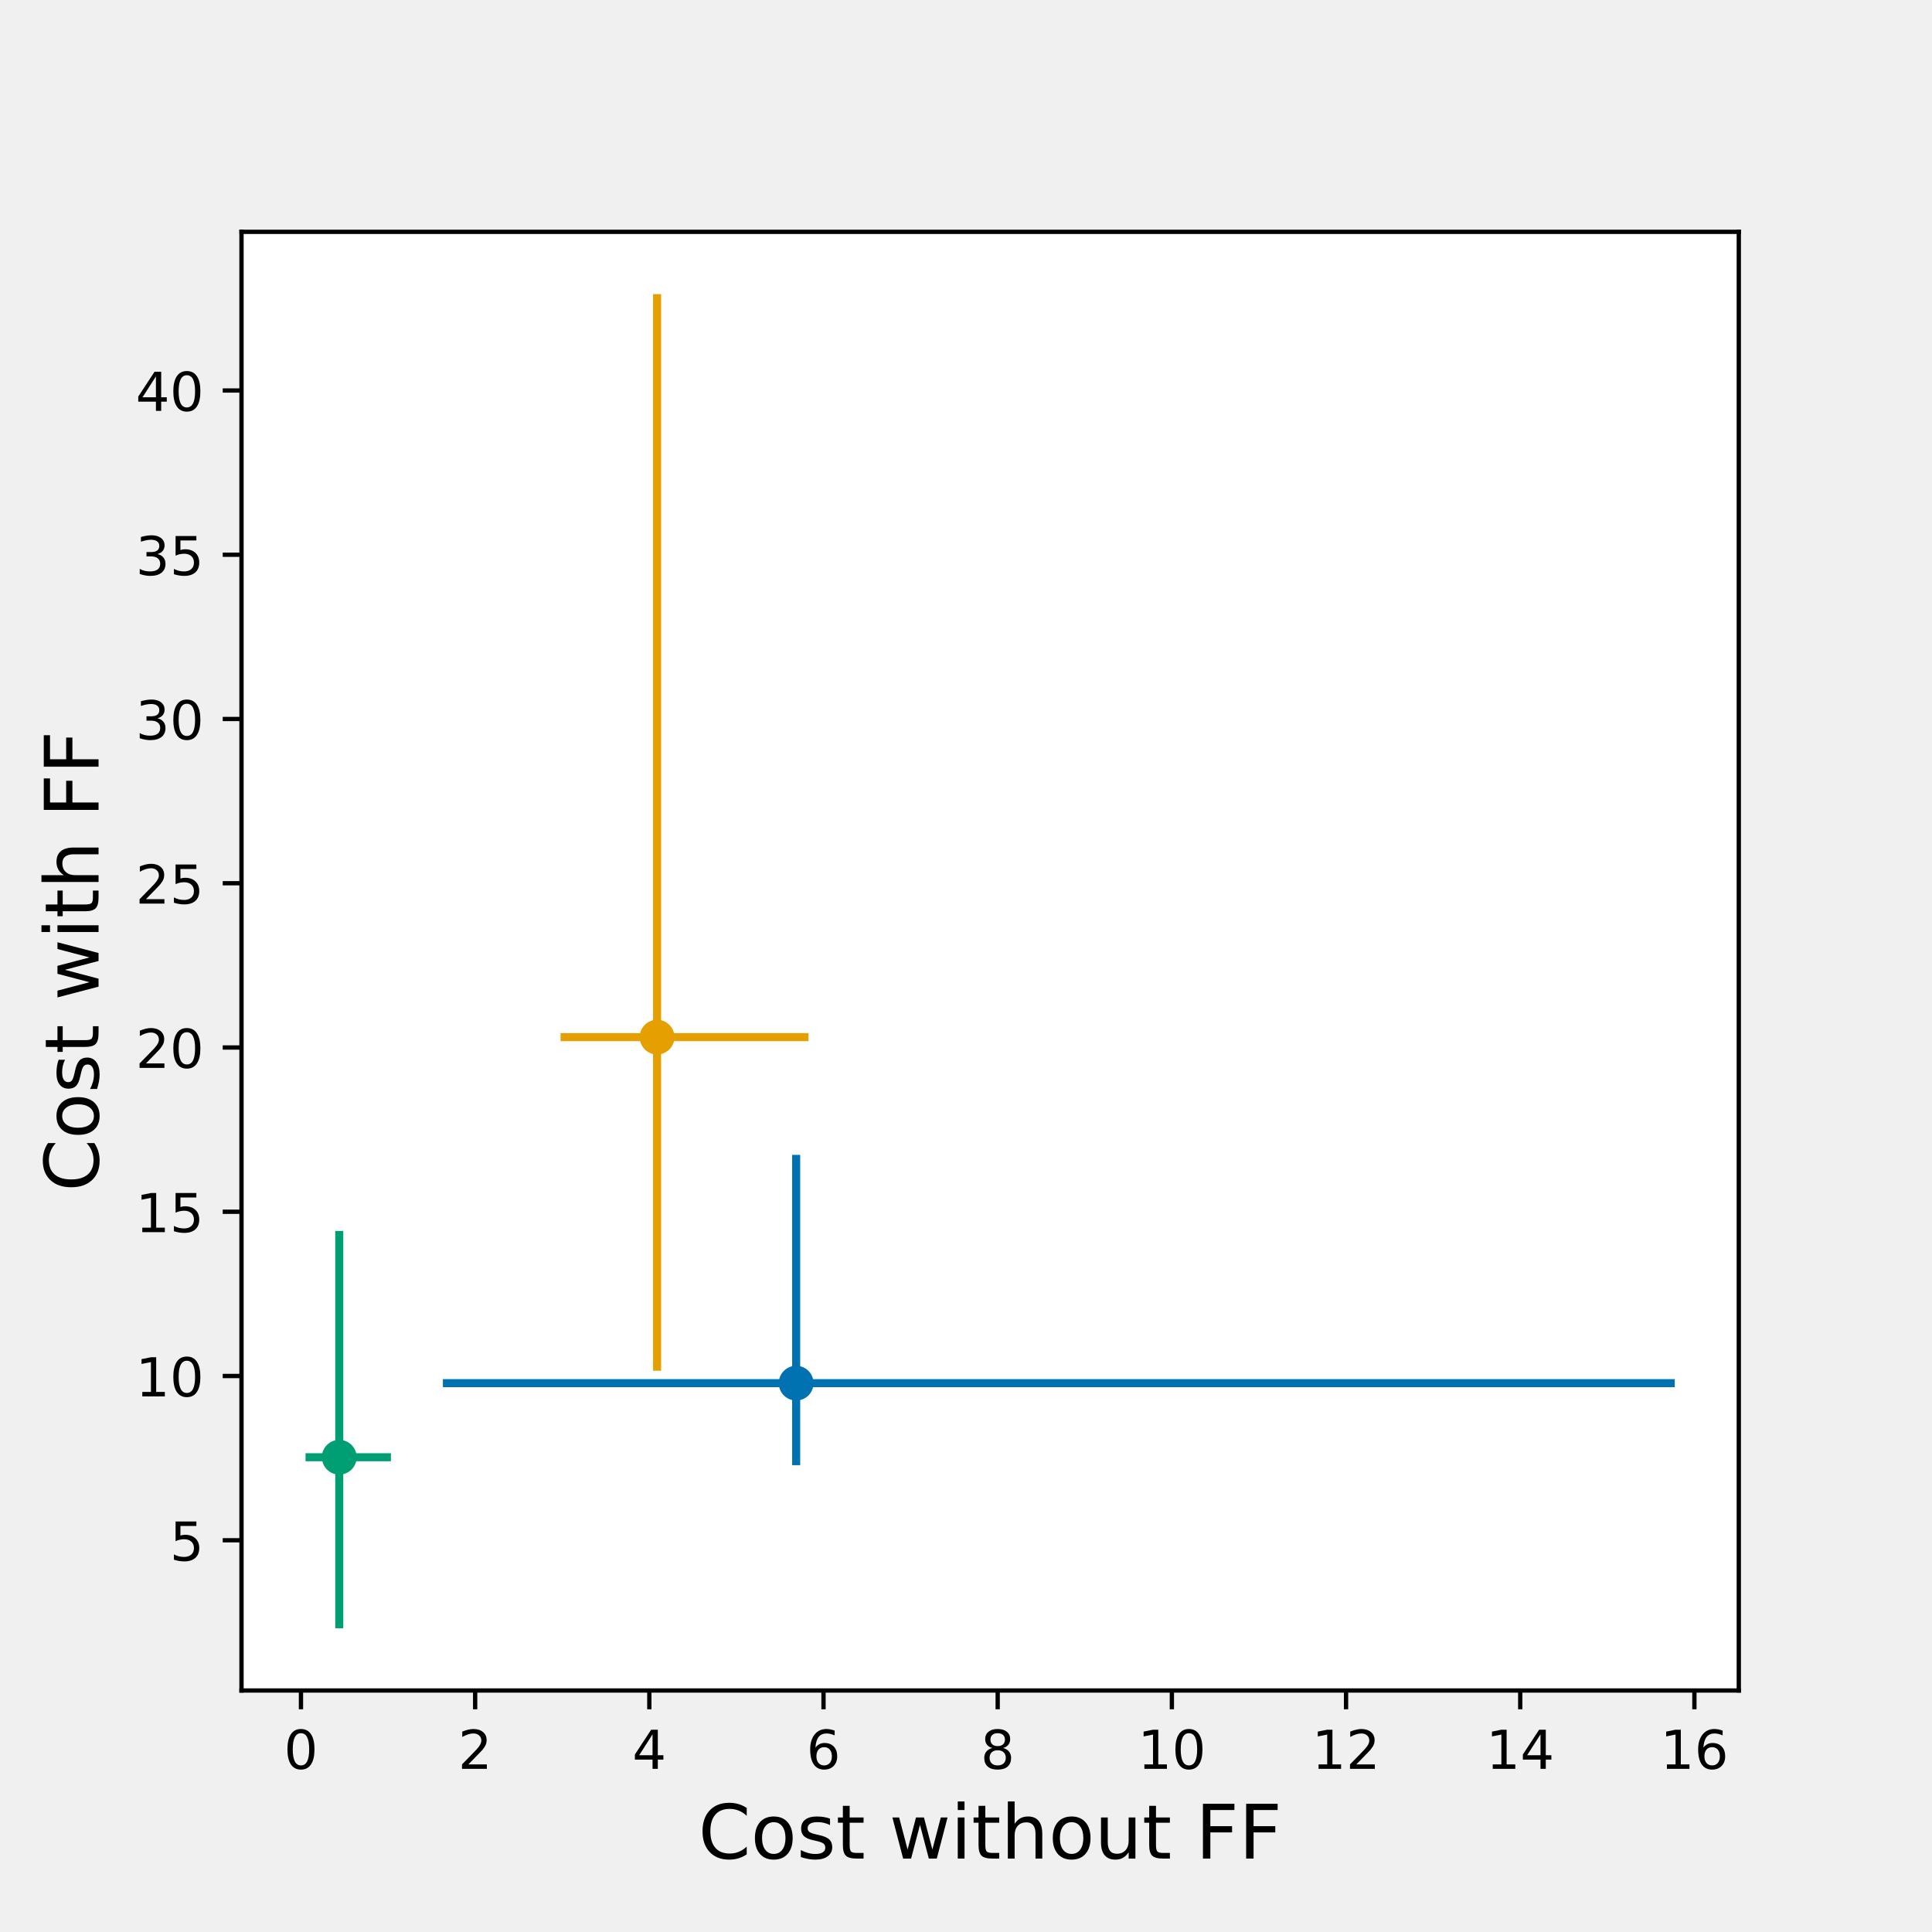
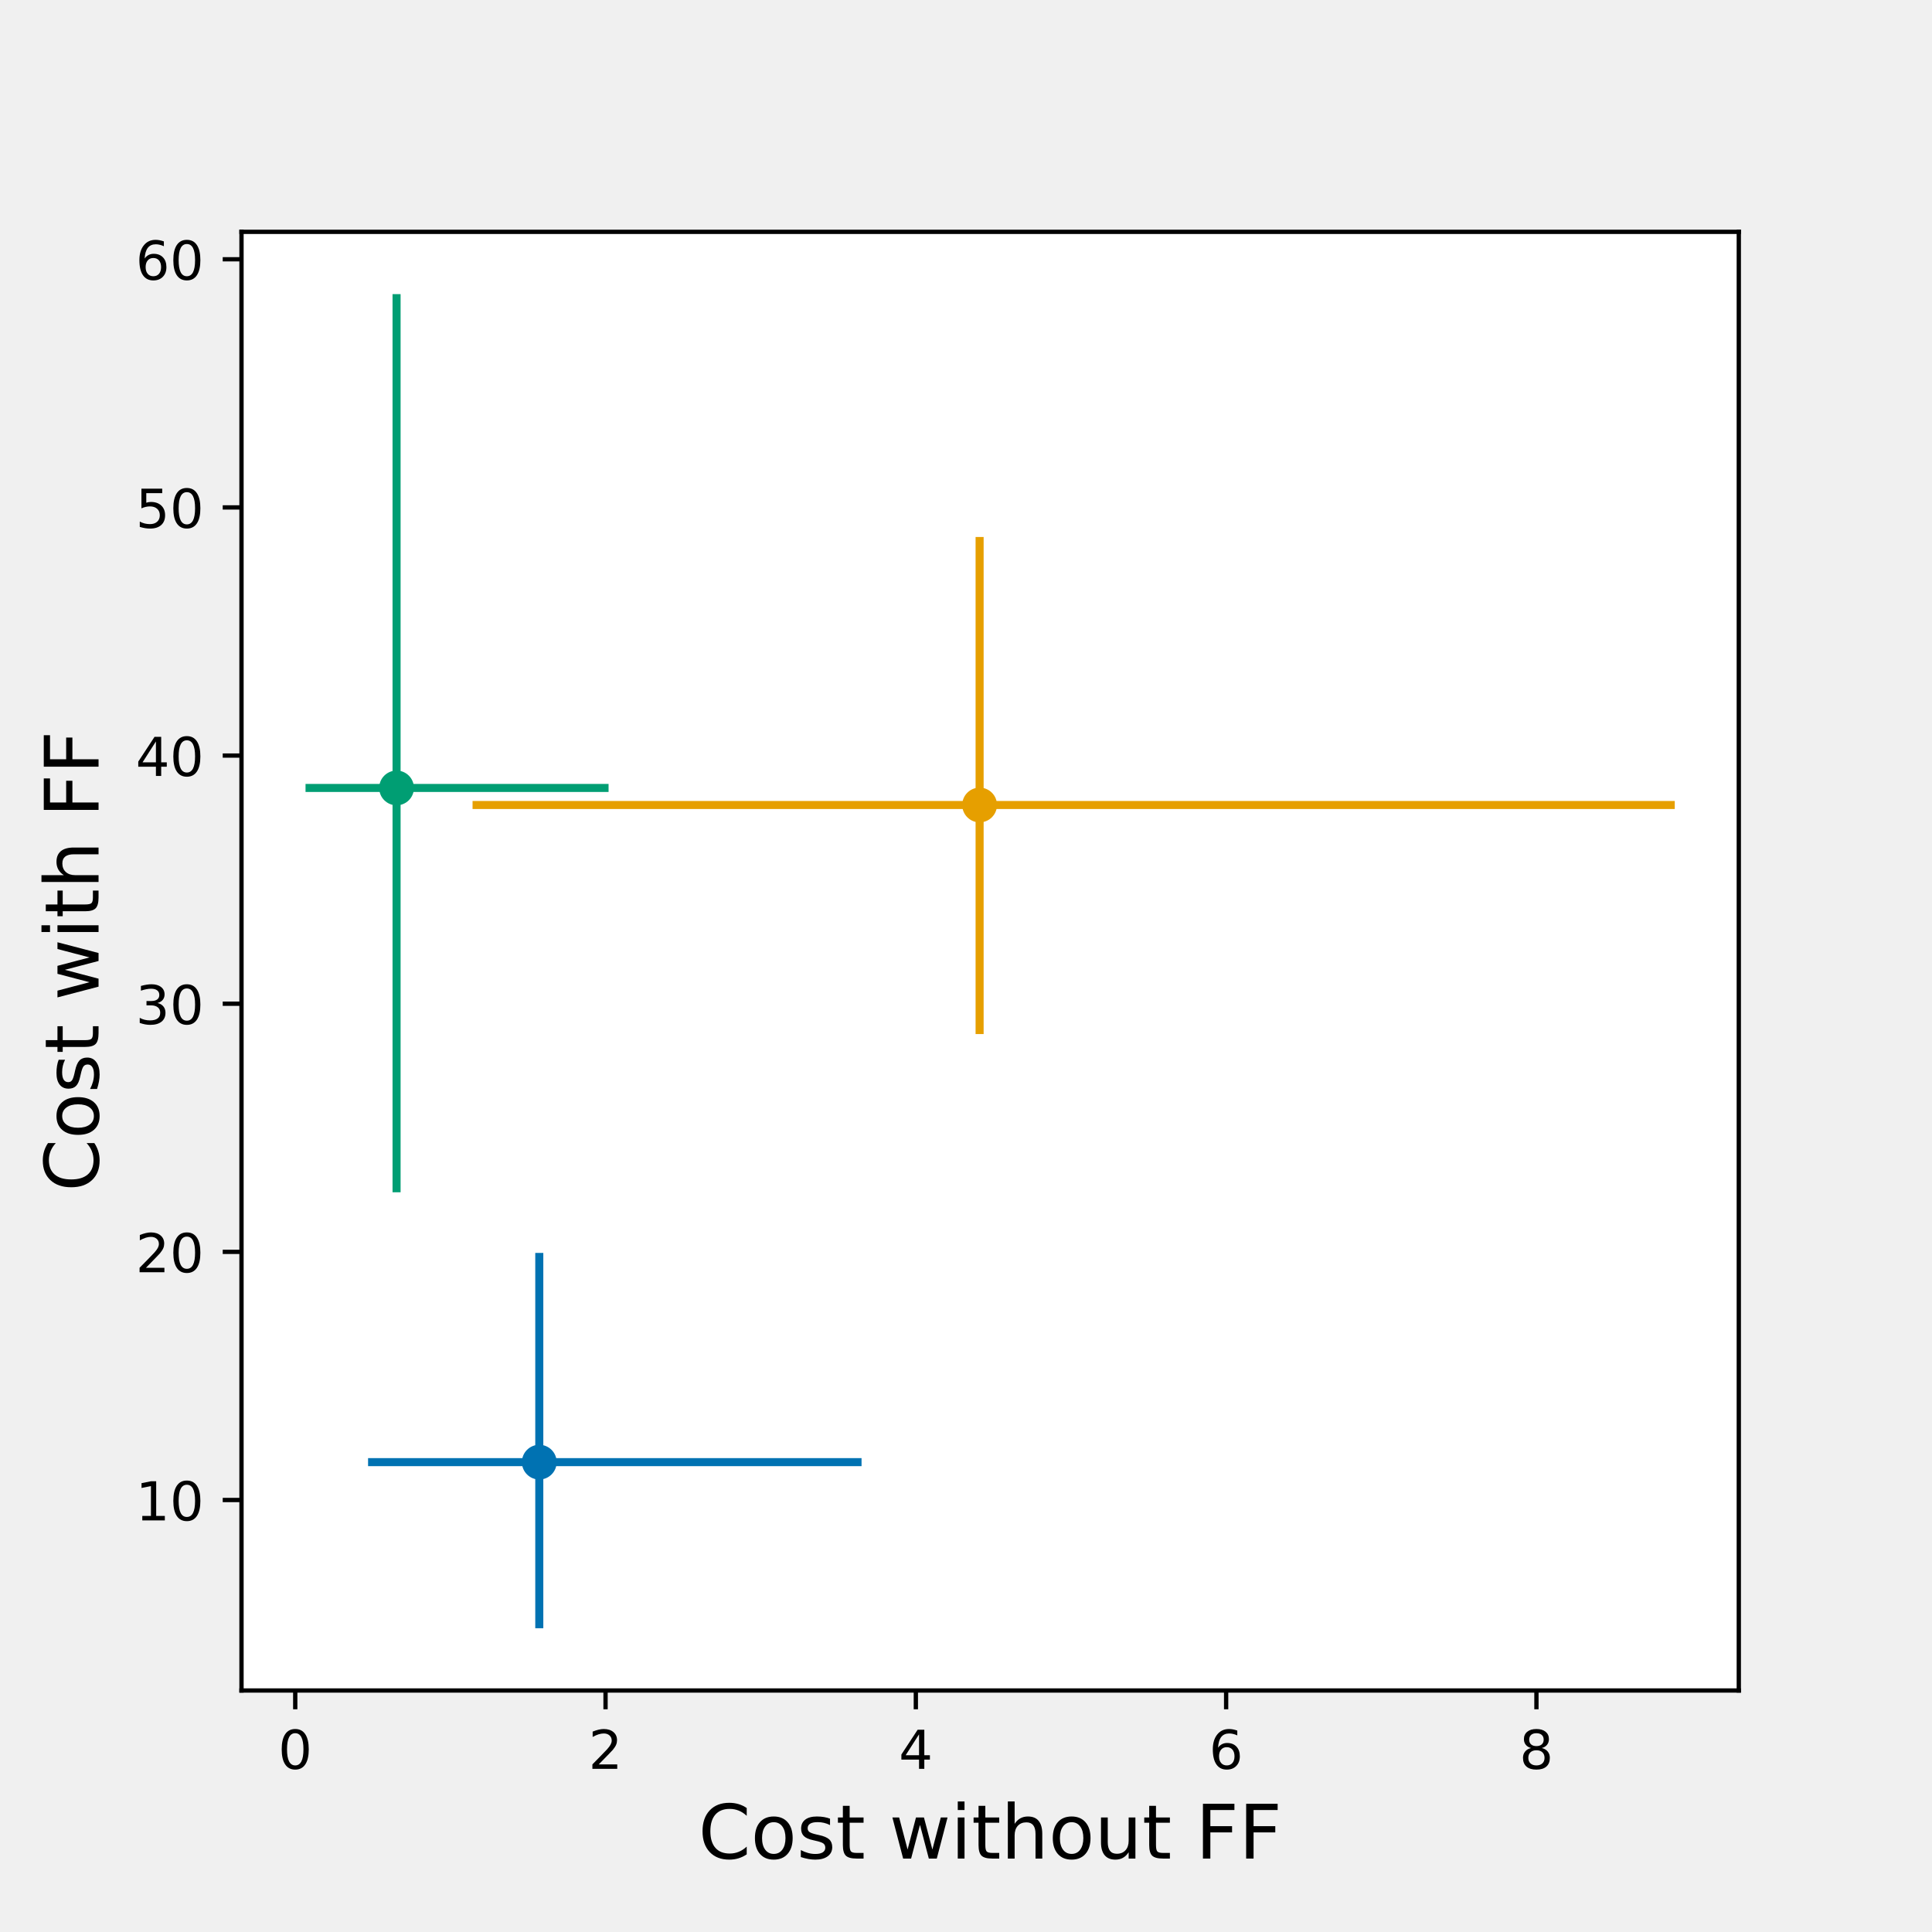
<svg xmlns="http://www.w3.org/2000/svg" xmlns:xlink="http://www.w3.org/1999/xlink" width="360pt" height="360pt" viewBox="0 0 360 360" version="1.1">
  <defs>
    <style type="text/css">*{stroke-linejoin: round; stroke-linecap: butt}</style>
  </defs>
  <g id="figure_1">
    <g id="patch_1">
      <path d="M 0 360  L 360 360  L 360 0  L 0 0  L 0 360  z " style="fill: none" />
    </g>
    <g id="axes_1">
      <g id="patch_2">
        <path d="M 45 315  L 324 315  L 324 43.2  L 45 43.2  z " style="fill: #ffffff" />
      </g>
      <g id="PathCollection_1">
        <defs>
-           <path id="m9a26c356c2" d="M 0 2.739  C 0.726 2.739 1.423 2.45 1.936 1.936  C 2.45 1.423 2.739 0.726 2.739 0  C 2.739 -0.726 2.45 -1.423 1.936 -1.936  C 1.423 -2.45 0.726 -2.739 0 -2.739  C -0.726 -2.739 -1.423 -2.45 -1.936 -1.936  C -2.45 -1.423 -2.739 -0.726 -2.739 0  C -2.739 0.726 -2.45 1.423 -1.936 1.936  C -1.423 2.45 -0.726 2.739 0 2.739  z " style="stroke: #009e73" />
+           <path id="m41af7743c9" d="M 0 2.739  C 0.726 2.739 1.423 2.45 1.936 1.936  C 2.45 1.423 2.739 0.726 2.739 0  C 2.739 -0.726 2.45 -1.423 1.936 -1.936  C 1.423 -2.45 0.726 -2.739 0 -2.739  C -0.726 -2.739 -1.423 -2.45 -1.936 -1.936  C -2.45 -1.423 -2.739 -0.726 -2.739 0  C -2.739 0.726 -2.45 1.423 -1.936 1.936  C -1.423 2.45 -0.726 2.739 0 2.739  z " style="stroke: #009e73" />
        </defs>
-         <g clip-path="url(#p92279e126f)">
-           <use xlink:href="#m9a26c356c2" x="63.216" y="271.535" style="fill: #009e73; stroke: #009e73" />
+         <g clip-path="url(#p4aecc778c6)">
+           <use xlink:href="#m41af7743c9" x="73.894" y="146.821" style="fill: #009e73; stroke: #009e73" />
        </g>
      </g>
      <g id="PathCollection_2">
        <defs>
-           <path id="md4c4abb8cc" d="M 0 2.739  C 0.726 2.739 1.423 2.45 1.936 1.936  C 2.45 1.423 2.739 0.726 2.739 0  C 2.739 -0.726 2.45 -1.423 1.936 -1.936  C 1.423 -2.45 0.726 -2.739 0 -2.739  C -0.726 -2.739 -1.423 -2.45 -1.936 -1.936  C -2.45 -1.423 -2.739 -0.726 -2.739 0  C -2.739 0.726 -2.45 1.423 -1.936 1.936  C -1.423 2.45 -0.726 2.739 0 2.739  z " style="stroke: #0072b2" />
+           <path id="m7999fb46c7" d="M 0 2.739  C 0.726 2.739 1.423 2.45 1.936 1.936  C 2.45 1.423 2.739 0.726 2.739 0  C 2.739 -0.726 2.45 -1.423 1.936 -1.936  C 1.423 -2.45 0.726 -2.739 0 -2.739  C -0.726 -2.739 -1.423 -2.45 -1.936 -1.936  C -2.45 -1.423 -2.739 -0.726 -2.739 0  C -2.739 0.726 -2.45 1.423 -1.936 1.936  C -1.423 2.45 -0.726 2.739 0 2.739  z " style="stroke: #0072b2" />
        </defs>
-         <g clip-path="url(#p92279e126f)">
-           <use xlink:href="#md4c4abb8cc" x="148.353" y="257.73" style="fill: #0072b2; stroke: #0072b2" />
+         <g clip-path="url(#p4aecc778c6)">
+           <use xlink:href="#m7999fb46c7" x="100.488" y="272.451" style="fill: #0072b2; stroke: #0072b2" />
        </g>
      </g>
      <g id="PathCollection_3">
        <defs>
-           <path id="meeb6336e2f" d="M 0 2.739  C 0.726 2.739 1.423 2.45 1.936 1.936  C 2.45 1.423 2.739 0.726 2.739 0  C 2.739 -0.726 2.45 -1.423 1.936 -1.936  C 1.423 -2.45 0.726 -2.739 0 -2.739  C -0.726 -2.739 -1.423 -2.45 -1.936 -1.936  C -2.45 -1.423 -2.739 -0.726 -2.739 0  C -2.739 0.726 -2.45 1.423 -1.936 1.936  C -1.423 2.45 -0.726 2.739 0 2.739  z " style="stroke: #e69f00" />
+           <path id="m25f2307c9d" d="M 0 2.739  C 0.726 2.739 1.423 2.45 1.936 1.936  C 2.45 1.423 2.739 0.726 2.739 0  C 2.739 -0.726 2.45 -1.423 1.936 -1.936  C 1.423 -2.45 0.726 -2.739 0 -2.739  C -0.726 -2.739 -1.423 -2.45 -1.936 -1.936  C -2.45 -1.423 -2.739 -0.726 -2.739 0  C -2.739 0.726 -2.45 1.423 -1.936 1.936  C -1.423 2.45 -0.726 2.739 0 2.739  z " style="stroke: #e69f00" />
        </defs>
-         <g clip-path="url(#p92279e126f)">
-           <use xlink:href="#meeb6336e2f" x="122.44" y="193.254" style="fill: #e69f00; stroke: #e69f00" />
+         <g clip-path="url(#p4aecc778c6)">
+           <use xlink:href="#m25f2307c9d" x="182.536" y="149.999" style="fill: #e69f00; stroke: #e69f00" />
        </g>
      </g>
      <g id="matplotlib.axis_1">
        <g id="xtick_1">
          <g id="line2d_1">
            <defs>
-               <path id="m9bcb1a8618" d="M 0 0  L 0 3.5  " style="stroke: #000000; stroke-width: 0.8" />
+               <path id="m5d26a8b953" d="M 0 0  L 0 3.5  " style="stroke: #000000; stroke-width: 0.8" />
            </defs>
            <g>
-               <use xlink:href="#m9bcb1a8618" x="56.082" y="315" style="stroke: #000000; stroke-width: 0.8" />
+               <use xlink:href="#m5d26a8b953" x="55.013" y="315" style="stroke: #000000; stroke-width: 0.8" />
            </g>
          </g>
          <g id="text_1">
-             <g transform="translate(52.90039 329.5984) scale(0.1 -0.1)">
+             <g transform="translate(51.83195 329.5984) scale(0.1 -0.1)">
              <defs>
                <path id="DejaVuSans-30" d="M 2034 4250  Q 1547 4250 1301 3770  Q 1056 3291 1056 2328  Q 1056 1369 1301 889  Q 1547 409 2034 409  Q 2525 409 2770 889  Q 3016 1369 3016 2328  Q 3016 3291 2770 3770  Q 2525 4250 2034 4250  z M 2034 4750  Q 2819 4750 3233 4129  Q 3647 3509 3647 2328  Q 3647 1150 3233 529  Q 2819 -91 2034 -91  Q 1250 -91 836 529  Q 422 1150 422 2328  Q 422 3509 836 4129  Q 1250 4750 2034 4750  z " transform="scale(0.015625)" />
              </defs>
              <use xlink:href="#DejaVuSans-30" />
            </g>
          </g>
        </g>
        <g id="xtick_2">
          <g id="line2d_2">
            <g>
-               <use xlink:href="#m9bcb1a8618" x="88.537" y="315" style="stroke: #000000; stroke-width: 0.8" />
+               <use xlink:href="#m5d26a8b953" x="112.833" y="315" style="stroke: #000000; stroke-width: 0.8" />
            </g>
          </g>
          <g id="text_2">
-             <g transform="translate(85.35621 329.5984) scale(0.1 -0.1)">
+             <g transform="translate(109.6516 329.5984) scale(0.1 -0.1)">
              <defs>
                <path id="DejaVuSans-32" d="M 1228 531  L 3431 531  L 3431 0  L 469 0  L 469 531  Q 828 903 1448 1529  Q 2069 2156 2228 2338  Q 2531 2678 2651 2914  Q 2772 3150 2772 3378  Q 2772 3750 2511 3984  Q 2250 4219 1831 4219  Q 1534 4219 1204 4116  Q 875 4013 500 3803  L 500 4441  Q 881 4594 1212 4672  Q 1544 4750 1819 4750  Q 2544 4750 2975 4387  Q 3406 4025 3406 3419  Q 3406 3131 3298 2873  Q 3191 2616 2906 2266  Q 2828 2175 2409 1742  Q 1991 1309 1228 531  z " transform="scale(0.015625)" />
              </defs>
              <use xlink:href="#DejaVuSans-32" />
            </g>
          </g>
        </g>
        <g id="xtick_3">
          <g id="line2d_3">
            <g>
-               <use xlink:href="#m9bcb1a8618" x="120.993" y="315" style="stroke: #000000; stroke-width: 0.8" />
+               <use xlink:href="#m5d26a8b953" x="170.653" y="315" style="stroke: #000000; stroke-width: 0.8" />
            </g>
          </g>
          <g id="text_3">
-             <g transform="translate(117.812 329.5984) scale(0.1 -0.1)">
+             <g transform="translate(167.4713 329.5984) scale(0.1 -0.1)">
              <defs>
                <path id="DejaVuSans-34" d="M 2419 4116  L 825 1625  L 2419 1625  L 2419 4116  z M 2253 4666  L 3047 4666  L 3047 1625  L 3713 1625  L 3713 1100  L 3047 1100  L 3047 0  L 2419 0  L 2419 1100  L 313 1100  L 313 1709  L 2253 4666  z " transform="scale(0.015625)" />
              </defs>
              <use xlink:href="#DejaVuSans-34" />
            </g>
          </g>
        </g>
        <g id="xtick_4">
          <g id="line2d_4">
            <g>
-               <use xlink:href="#m9bcb1a8618" x="153.449" y="315" style="stroke: #000000; stroke-width: 0.8" />
+               <use xlink:href="#m5d26a8b953" x="228.472" y="315" style="stroke: #000000; stroke-width: 0.8" />
            </g>
          </g>
          <g id="text_4">
-             <g transform="translate(150.2678 329.5984) scale(0.1 -0.1)">
+             <g transform="translate(225.291 329.5984) scale(0.1 -0.1)">
              <defs>
                <path id="DejaVuSans-36" d="M 2113 2584  Q 1688 2584 1439 2293  Q 1191 2003 1191 1497  Q 1191 994 1439 701  Q 1688 409 2113 409  Q 2538 409 2786 701  Q 3034 994 3034 1497  Q 3034 2003 2786 2293  Q 2538 2584 2113 2584  z M 3366 4563  L 3366 3988  Q 3128 4100 2886 4159  Q 2644 4219 2406 4219  Q 1781 4219 1451 3797  Q 1122 3375 1075 2522  Q 1259 2794 1537 2939  Q 1816 3084 2150 3084  Q 2853 3084 3261 2657  Q 3669 2231 3669 1497  Q 3669 778 3244 343  Q 2819 -91 2113 -91  Q 1303 -91 875 529  Q 447 1150 447 2328  Q 447 3434 972 4092  Q 1497 4750 2381 4750  Q 2619 4750 2861 4703  Q 3103 4656 3366 4563  z " transform="scale(0.015625)" />
              </defs>
              <use xlink:href="#DejaVuSans-36" />
            </g>
          </g>
        </g>
        <g id="xtick_5">
          <g id="line2d_5">
            <g>
-               <use xlink:href="#m9bcb1a8618" x="185.905" y="315" style="stroke: #000000; stroke-width: 0.8" />
+               <use xlink:href="#m5d26a8b953" x="286.292" y="315" style="stroke: #000000; stroke-width: 0.8" />
            </g>
          </g>
          <g id="text_5">
-             <g transform="translate(182.7237 329.5984) scale(0.1 -0.1)">
+             <g transform="translate(283.1107 329.5984) scale(0.1 -0.1)">
              <defs>
                <path id="DejaVuSans-38" d="M 2034 2216  Q 1584 2216 1326 1975  Q 1069 1734 1069 1313  Q 1069 891 1326 650  Q 1584 409 2034 409  Q 2484 409 2743 651  Q 3003 894 3003 1313  Q 3003 1734 2745 1975  Q 2488 2216 2034 2216  z M 1403 2484  Q 997 2584 770 2862  Q 544 3141 544 3541  Q 544 4100 942 4425  Q 1341 4750 2034 4750  Q 2731 4750 3128 4425  Q 3525 4100 3525 3541  Q 3525 3141 3298 2862  Q 3072 2584 2669 2484  Q 3125 2378 3379 2068  Q 3634 1759 3634 1313  Q 3634 634 3220 271  Q 2806 -91 2034 -91  Q 1263 -91 848 271  Q 434 634 434 1313  Q 434 1759 690 2068  Q 947 2378 1403 2484  z M 1172 3481  Q 1172 3119 1398 2916  Q 1625 2713 2034 2713  Q 2441 2713 2670 2916  Q 2900 3119 2900 3481  Q 2900 3844 2670 4047  Q 2441 4250 2034 4250  Q 1625 4250 1398 4047  Q 1172 3844 1172 3481  z " transform="scale(0.015625)" />
              </defs>
              <use xlink:href="#DejaVuSans-38" />
            </g>
          </g>
        </g>
-         <g id="xtick_6">
-           <g id="line2d_6">
-             <g>
-               <use xlink:href="#m9bcb1a8618" x="218.361" y="315" style="stroke: #000000; stroke-width: 0.8" />
-             </g>
-           </g>
-           <g id="text_6">
-             <g transform="translate(211.9982 329.5984) scale(0.1 -0.1)">
-               <defs>
-                 <path id="DejaVuSans-31" d="M 794 531  L 1825 531  L 1825 4091  L 703 3866  L 703 4441  L 1819 4666  L 2450 4666  L 2450 531  L 3481 531  L 3481 0  L 794 0  L 794 531  z " transform="scale(0.015625)" />
-               </defs>
-               <use xlink:href="#DejaVuSans-31" />
-               <use xlink:href="#DejaVuSans-30" x="63.623" />
-             </g>
-           </g>
-         </g>
-         <g id="xtick_7">
-           <g id="line2d_7">
-             <g>
-               <use xlink:href="#m9bcb1a8618" x="250.817" y="315" style="stroke: #000000; stroke-width: 0.8" />
-             </g>
-           </g>
-           <g id="text_7">
-             <g transform="translate(244.454 329.5984) scale(0.1 -0.1)">
-               <use xlink:href="#DejaVuSans-31" />
-               <use xlink:href="#DejaVuSans-32" x="63.623" />
-             </g>
-           </g>
-         </g>
-         <g id="xtick_8">
-           <g id="line2d_8">
-             <g>
-               <use xlink:href="#m9bcb1a8618" x="283.272" y="315" style="stroke: #000000; stroke-width: 0.8" />
-             </g>
-           </g>
-           <g id="text_8">
-             <g transform="translate(276.9099 329.5984) scale(0.1 -0.1)">
-               <use xlink:href="#DejaVuSans-31" />
-               <use xlink:href="#DejaVuSans-34" x="63.623" />
-             </g>
-           </g>
-         </g>
-         <g id="xtick_9">
-           <g id="line2d_9">
-             <g>
-               <use xlink:href="#m9bcb1a8618" x="315.728" y="315" style="stroke: #000000; stroke-width: 0.8" />
-             </g>
-           </g>
-           <g id="text_9">
-             <g transform="translate(309.3657 329.5984) scale(0.1 -0.1)">
-               <use xlink:href="#DejaVuSans-31" />
-               <use xlink:href="#DejaVuSans-36" x="63.623" />
-             </g>
-           </g>
-         </g>
-         <g id="text_10">
+         <g id="text_6">
          <g transform="translate(130.1231 346.3159) scale(0.14 -0.14)">
            <defs>
              <path id="DejaVuSans-43" d="M 4122 4306  L 4122 3641  Q 3803 3938 3442 4084  Q 3081 4231 2675 4231  Q 1875 4231 1450 3742  Q 1025 3253 1025 2328  Q 1025 1406 1450 917  Q 1875 428 2675 428  Q 3081 428 3442 575  Q 3803 722 4122 1019  L 4122 359  Q 3791 134 3420 21  Q 3050 -91 2638 -91  Q 1578 -91 968 557  Q 359 1206 359 2328  Q 359 3453 968 4101  Q 1578 4750 2638 4750  Q 3056 4750 3426 4639  Q 3797 4528 4122 4306  z " transform="scale(0.015625)" />
              <path id="DejaVuSans-6f" d="M 1959 3097  Q 1497 3097 1228 2736  Q 959 2375 959 1747  Q 959 1119 1226 758  Q 1494 397 1959 397  Q 2419 397 2687 759  Q 2956 1122 2956 1747  Q 2956 2369 2687 2733  Q 2419 3097 1959 3097  z M 1959 3584  Q 2709 3584 3137 3096  Q 3566 2609 3566 1747  Q 3566 888 3137 398  Q 2709 -91 1959 -91  Q 1206 -91 779 398  Q 353 888 353 1747  Q 353 2609 779 3096  Q 1206 3584 1959 3584  z " transform="scale(0.015625)" />
              <path id="DejaVuSans-73" d="M 2834 3397  L 2834 2853  Q 2591 2978 2328 3040  Q 2066 3103 1784 3103  Q 1356 3103 1142 2972  Q 928 2841 928 2578  Q 928 2378 1081 2264  Q 1234 2150 1697 2047  L 1894 2003  Q 2506 1872 2764 1633  Q 3022 1394 3022 966  Q 3022 478 2636 193  Q 2250 -91 1575 -91  Q 1294 -91 989 -36  Q 684 19 347 128  L 347 722  Q 666 556 975 473  Q 1284 391 1588 391  Q 1994 391 2212 530  Q 2431 669 2431 922  Q 2431 1156 2273 1281  Q 2116 1406 1581 1522  L 1381 1569  Q 847 1681 609 1914  Q 372 2147 372 2553  Q 372 3047 722 3315  Q 1072 3584 1716 3584  Q 2034 3584 2315 3537  Q 2597 3491 2834 3397  z " transform="scale(0.015625)" />
              <path id="DejaVuSans-74" d="M 1172 4494  L 1172 3500  L 2356 3500  L 2356 3053  L 1172 3053  L 1172 1153  Q 1172 725 1289 603  Q 1406 481 1766 481  L 2356 481  L 2356 0  L 1766 0  Q 1100 0 847 248  Q 594 497 594 1153  L 594 3053  L 172 3053  L 172 3500  L 594 3500  L 594 4494  L 1172 4494  z " transform="scale(0.015625)" />
              <path id="DejaVuSans-20" transform="scale(0.015625)" />
              <path id="DejaVuSans-77" d="M 269 3500  L 844 3500  L 1563 769  L 2278 3500  L 2956 3500  L 3675 769  L 4391 3500  L 4966 3500  L 4050 0  L 3372 0  L 2619 2869  L 1863 0  L 1184 0  L 269 3500  z " transform="scale(0.015625)" />
              <path id="DejaVuSans-69" d="M 603 3500  L 1178 3500  L 1178 0  L 603 0  L 603 3500  z M 603 4863  L 1178 4863  L 1178 4134  L 603 4134  L 603 4863  z " transform="scale(0.015625)" />
              <path id="DejaVuSans-68" d="M 3513 2113  L 3513 0  L 2938 0  L 2938 2094  Q 2938 2591 2744 2837  Q 2550 3084 2163 3084  Q 1697 3084 1428 2787  Q 1159 2491 1159 1978  L 1159 0  L 581 0  L 581 4863  L 1159 4863  L 1159 2956  Q 1366 3272 1645 3428  Q 1925 3584 2291 3584  Q 2894 3584 3203 3211  Q 3513 2838 3513 2113  z " transform="scale(0.015625)" />
              <path id="DejaVuSans-75" d="M 544 1381  L 544 3500  L 1119 3500  L 1119 1403  Q 1119 906 1312 657  Q 1506 409 1894 409  Q 2359 409 2629 706  Q 2900 1003 2900 1516  L 2900 3500  L 3475 3500  L 3475 0  L 2900 0  L 2900 538  Q 2691 219 2414 64  Q 2138 -91 1772 -91  Q 1169 -91 856 284  Q 544 659 544 1381  z M 1991 3584  L 1991 3584  z " transform="scale(0.015625)" />
              <path id="DejaVuSans-46" d="M 628 4666  L 3309 4666  L 3309 4134  L 1259 4134  L 1259 2759  L 3109 2759  L 3109 2228  L 1259 2228  L 1259 0  L 628 0  L 628 4666  z " transform="scale(0.015625)" />
            </defs>
            <use xlink:href="#DejaVuSans-43" />
            <use xlink:href="#DejaVuSans-6f" x="69.824" />
            <use xlink:href="#DejaVuSans-73" x="131.006" />
            <use xlink:href="#DejaVuSans-74" x="183.105" />
            <use xlink:href="#DejaVuSans-20" x="222.314" />
            <use xlink:href="#DejaVuSans-77" x="254.102" />
            <use xlink:href="#DejaVuSans-69" x="335.889" />
            <use xlink:href="#DejaVuSans-74" x="363.672" />
            <use xlink:href="#DejaVuSans-68" x="402.881" />
            <use xlink:href="#DejaVuSans-6f" x="466.26" />
            <use xlink:href="#DejaVuSans-75" x="527.441" />
            <use xlink:href="#DejaVuSans-74" x="590.82" />
            <use xlink:href="#DejaVuSans-20" x="630.029" />
            <use xlink:href="#DejaVuSans-46" x="661.816" />
            <use xlink:href="#DejaVuSans-46" x="719.336" />
          </g>
        </g>
      </g>
      <g id="matplotlib.axis_2">
        <g id="ytick_1">
+           <g id="line2d_6">
+             <defs>
+               <path id="mb93a7ce0b6" d="M 0 0  L -3.5 0  " style="stroke: #000000; stroke-width: 0.8" />
+             </defs>
+             <g>
+               <use xlink:href="#mb93a7ce0b6" x="45" y="279.503" style="stroke: #000000; stroke-width: 0.8" />
+             </g>
+           </g>
+           <g id="text_7">
+             <g transform="translate(25.275 283.3026) scale(0.1 -0.1)">
+               <defs>
+                 <path id="DejaVuSans-31" d="M 794 531  L 1825 531  L 1825 4091  L 703 3866  L 703 4441  L 1819 4666  L 2450 4666  L 2450 531  L 3481 531  L 3481 0  L 794 0  L 794 531  z " transform="scale(0.015625)" />
+               </defs>
+               <use xlink:href="#DejaVuSans-31" />
+               <use xlink:href="#DejaVuSans-30" x="63.623" />
+             </g>
+           </g>
+         </g>
+         <g id="ytick_2">
+           <g id="line2d_7">
+             <g>
+               <use xlink:href="#mb93a7ce0b6" x="45" y="233.265" style="stroke: #000000; stroke-width: 0.8" />
+             </g>
+           </g>
+           <g id="text_8">
+             <g transform="translate(25.275 237.0645) scale(0.1 -0.1)">
+               <use xlink:href="#DejaVuSans-32" />
+               <use xlink:href="#DejaVuSans-30" x="63.623" />
+             </g>
+           </g>
+         </g>
+         <g id="ytick_3">
+           <g id="line2d_8">
+             <g>
+               <use xlink:href="#mb93a7ce0b6" x="45" y="187.027" style="stroke: #000000; stroke-width: 0.8" />
+             </g>
+           </g>
+           <g id="text_9">
+             <g transform="translate(25.275 190.8264) scale(0.1 -0.1)">
+               <defs>
+                 <path id="DejaVuSans-33" d="M 2597 2516  Q 3050 2419 3304 2112  Q 3559 1806 3559 1356  Q 3559 666 3084 287  Q 2609 -91 1734 -91  Q 1441 -91 1130 -33  Q 819 25 488 141  L 488 750  Q 750 597 1062 519  Q 1375 441 1716 441  Q 2309 441 2620 675  Q 2931 909 2931 1356  Q 2931 1769 2642 2001  Q 2353 2234 1838 2234  L 1294 2234  L 1294 2753  L 1863 2753  Q 2328 2753 2575 2939  Q 2822 3125 2822 3475  Q 2822 3834 2567 4026  Q 2313 4219 1838 4219  Q 1578 4219 1281 4162  Q 984 4106 628 3988  L 628 4550  Q 988 4650 1302 4700  Q 1616 4750 1894 4750  Q 2613 4750 3031 4423  Q 3450 4097 3450 3541  Q 3450 3153 3228 2886  Q 3006 2619 2597 2516  z " transform="scale(0.015625)" />
+               </defs>
+               <use xlink:href="#DejaVuSans-33" />
+               <use xlink:href="#DejaVuSans-30" x="63.623" />
+             </g>
+           </g>
+         </g>
+         <g id="ytick_4">
+           <g id="line2d_9">
+             <g>
+               <use xlink:href="#mb93a7ce0b6" x="45" y="140.789" style="stroke: #000000; stroke-width: 0.8" />
+             </g>
+           </g>
+           <g id="text_10">
+             <g transform="translate(25.275 144.5883) scale(0.1 -0.1)">
+               <use xlink:href="#DejaVuSans-34" />
+               <use xlink:href="#DejaVuSans-30" x="63.623" />
+             </g>
+           </g>
+         </g>
+         <g id="ytick_5">
          <g id="line2d_10">
-             <defs>
-               <path id="md89178ebcb" d="M 0 0  L -3.5 0  " style="stroke: #000000; stroke-width: 0.8" />
-             </defs>
-             <g>
-               <use xlink:href="#md89178ebcb" x="45" y="287.003" style="stroke: #000000; stroke-width: 0.8" />
+             <g>
+               <use xlink:href="#mb93a7ce0b6" x="45" y="94.551" style="stroke: #000000; stroke-width: 0.8" />
            </g>
          </g>
          <g id="text_11">
-             <g transform="translate(31.6375 290.8026) scale(0.1 -0.1)">
+             <g transform="translate(25.275 98.35014) scale(0.1 -0.1)">
              <defs>
                <path id="DejaVuSans-35" d="M 691 4666  L 3169 4666  L 3169 4134  L 1269 4134  L 1269 2991  Q 1406 3038 1543 3061  Q 1681 3084 1819 3084  Q 2600 3084 3056 2656  Q 3513 2228 3513 1497  Q 3513 744 3044 326  Q 2575 -91 1722 -91  Q 1428 -91 1123 -41  Q 819 9 494 109  L 494 744  Q 775 591 1075 516  Q 1375 441 1709 441  Q 2250 441 2565 725  Q 2881 1009 2881 1497  Q 2881 1984 2565 2268  Q 2250 2553 1709 2553  Q 1456 2553 1204 2497  Q 953 2441 691 2322  L 691 4666  z " transform="scale(0.015625)" />
              </defs>
              <use xlink:href="#DejaVuSans-35" />
-             </g>
-           </g>
-         </g>
-         <g id="ytick_2">
+               <use xlink:href="#DejaVuSans-30" x="63.623" />
+             </g>
+           </g>
+         </g>
+         <g id="ytick_6">
          <g id="line2d_11">
            <g>
-               <use xlink:href="#md89178ebcb" x="45" y="256.397" style="stroke: #000000; stroke-width: 0.8" />
+               <use xlink:href="#mb93a7ce0b6" x="45" y="48.313" style="stroke: #000000; stroke-width: 0.8" />
            </g>
          </g>
          <g id="text_12">
-             <g transform="translate(25.275 260.1967) scale(0.1 -0.1)">
-               <use xlink:href="#DejaVuSans-31" />
-               <use xlink:href="#DejaVuSans-30" x="63.623" />
-             </g>
-           </g>
-         </g>
-         <g id="ytick_3">
-           <g id="line2d_12">
-             <g>
-               <use xlink:href="#md89178ebcb" x="45" y="225.792" style="stroke: #000000; stroke-width: 0.8" />
-             </g>
-           </g>
-           <g id="text_13">
-             <g transform="translate(25.275 229.5908) scale(0.1 -0.1)">
-               <use xlink:href="#DejaVuSans-31" />
-               <use xlink:href="#DejaVuSans-35" x="63.623" />
-             </g>
-           </g>
-         </g>
-         <g id="ytick_4">
-           <g id="line2d_13">
-             <g>
-               <use xlink:href="#md89178ebcb" x="45" y="195.186" style="stroke: #000000; stroke-width: 0.8" />
-             </g>
-           </g>
-           <g id="text_14">
-             <g transform="translate(25.275 198.9849) scale(0.1 -0.1)">
-               <use xlink:href="#DejaVuSans-32" />
-               <use xlink:href="#DejaVuSans-30" x="63.623" />
-             </g>
-           </g>
-         </g>
-         <g id="ytick_5">
-           <g id="line2d_14">
-             <g>
-               <use xlink:href="#md89178ebcb" x="45" y="164.58" style="stroke: #000000; stroke-width: 0.8" />
-             </g>
-           </g>
-           <g id="text_15">
-             <g transform="translate(25.275 168.379) scale(0.1 -0.1)">
-               <use xlink:href="#DejaVuSans-32" />
-               <use xlink:href="#DejaVuSans-35" x="63.623" />
-             </g>
-           </g>
-         </g>
-         <g id="ytick_6">
-           <g id="line2d_15">
-             <g>
-               <use xlink:href="#md89178ebcb" x="45" y="133.974" style="stroke: #000000; stroke-width: 0.8" />
-             </g>
-           </g>
-           <g id="text_16">
-             <g transform="translate(25.275 137.7731) scale(0.1 -0.1)">
-               <defs>
-                 <path id="DejaVuSans-33" d="M 2597 2516  Q 3050 2419 3304 2112  Q 3559 1806 3559 1356  Q 3559 666 3084 287  Q 2609 -91 1734 -91  Q 1441 -91 1130 -33  Q 819 25 488 141  L 488 750  Q 750 597 1062 519  Q 1375 441 1716 441  Q 2309 441 2620 675  Q 2931 909 2931 1356  Q 2931 1769 2642 2001  Q 2353 2234 1838 2234  L 1294 2234  L 1294 2753  L 1863 2753  Q 2328 2753 2575 2939  Q 2822 3125 2822 3475  Q 2822 3834 2567 4026  Q 2313 4219 1838 4219  Q 1578 4219 1281 4162  Q 984 4106 628 3988  L 628 4550  Q 988 4650 1302 4700  Q 1616 4750 1894 4750  Q 2613 4750 3031 4423  Q 3450 4097 3450 3541  Q 3450 3153 3228 2886  Q 3006 2619 2597 2516  z " transform="scale(0.015625)" />
-               </defs>
-               <use xlink:href="#DejaVuSans-33" />
-               <use xlink:href="#DejaVuSans-30" x="63.623" />
-             </g>
-           </g>
-         </g>
-         <g id="ytick_7">
-           <g id="line2d_16">
-             <g>
-               <use xlink:href="#md89178ebcb" x="45" y="103.368" style="stroke: #000000; stroke-width: 0.8" />
-             </g>
-           </g>
-           <g id="text_17">
-             <g transform="translate(25.275 107.1673) scale(0.1 -0.1)">
-               <use xlink:href="#DejaVuSans-33" />
-               <use xlink:href="#DejaVuSans-35" x="63.623" />
-             </g>
-           </g>
-         </g>
-         <g id="ytick_8">
-           <g id="line2d_17">
-             <g>
-               <use xlink:href="#md89178ebcb" x="45" y="72.762" style="stroke: #000000; stroke-width: 0.8" />
-             </g>
-           </g>
-           <g id="text_18">
-             <g transform="translate(25.275 76.56137) scale(0.1 -0.1)">
-               <use xlink:href="#DejaVuSans-34" />
-               <use xlink:href="#DejaVuSans-30" x="63.623" />
-             </g>
-           </g>
-         </g>
-         <g id="text_19">
+             <g transform="translate(25.275 52.11203) scale(0.1 -0.1)">
+               <use xlink:href="#DejaVuSans-36" />
+               <use xlink:href="#DejaVuSans-30" x="63.623" />
+             </g>
+           </g>
+         </g>
+         <g id="text_13">
          <g transform="translate(18.36344 222.0133) rotate(-90) scale(0.14 -0.14)">
            <use xlink:href="#DejaVuSans-43" />
            <use xlink:href="#DejaVuSans-6f" x="69.824" />
            <use xlink:href="#DejaVuSans-73" x="131.006" />
            <use xlink:href="#DejaVuSans-74" x="183.105" />
            <use xlink:href="#DejaVuSans-20" x="222.314" />
            <use xlink:href="#DejaVuSans-77" x="254.102" />
            <use xlink:href="#DejaVuSans-69" x="335.889" />
            <use xlink:href="#DejaVuSans-74" x="363.672" />
            <use xlink:href="#DejaVuSans-68" x="402.881" />
            <use xlink:href="#DejaVuSans-20" x="466.26" />
            <use xlink:href="#DejaVuSans-46" x="498.047" />
            <use xlink:href="#DejaVuSans-46" x="555.566" />
          </g>
        </g>
      </g>
-       <g id="line2d_18">
-         <path d="M 57.682 271.535  L 72.092 271.535  " clip-path="url(#p92279e126f)" style="fill: none; stroke: #009e73; stroke-width: 1.5; stroke-linecap: square" />
-       </g>
-       <g id="line2d_19">
-         <path d="M 63.216 302.645  L 63.216 230.118  " clip-path="url(#p92279e126f)" style="fill: none; stroke: #009e73; stroke-width: 1.5; stroke-linecap: square" />
-       </g>
-       <g id="line2d_20">
-         <path d="M 83.277 257.73  L 311.318 257.73  " clip-path="url(#p92279e126f)" style="fill: none; stroke: #0072b2; stroke-width: 1.5; stroke-linecap: square" />
-       </g>
-       <g id="line2d_21">
-         <path d="M 148.353 272.265  L 148.353 215.942  " clip-path="url(#p92279e126f)" style="fill: none; stroke: #0072b2; stroke-width: 1.5; stroke-linecap: square" />
-       </g>
-       <g id="line2d_22">
-         <path d="M 105.2 193.254  L 149.902 193.254  " clip-path="url(#p92279e126f)" style="fill: none; stroke: #e69f00; stroke-width: 1.5; stroke-linecap: square" />
-       </g>
-       <g id="line2d_23">
-         <path d="M 122.44 254.664  L 122.44 55.555  " clip-path="url(#p92279e126f)" style="fill: none; stroke: #e69f00; stroke-width: 1.5; stroke-linecap: square" />
+       <g id="line2d_12">
+         <path d="M 57.682 146.821  L 112.648 146.821  " clip-path="url(#p4aecc778c6)" style="fill: none; stroke: #009e73; stroke-width: 1.5; stroke-linecap: square" />
+       </g>
+       <g id="line2d_13">
+         <path d="M 73.894 221.418  L 73.894 55.555  " clip-path="url(#p4aecc778c6)" style="fill: none; stroke: #009e73; stroke-width: 1.5; stroke-linecap: square" />
+       </g>
+       <g id="line2d_14">
+         <path d="M 69.334 272.451  L 159.787 272.451  " clip-path="url(#p4aecc778c6)" style="fill: none; stroke: #0072b2; stroke-width: 1.5; stroke-linecap: square" />
+       </g>
+       <g id="line2d_15">
+         <path d="M 100.488 302.645  L 100.488 234.21  " clip-path="url(#p4aecc778c6)" style="fill: none; stroke: #0072b2; stroke-width: 1.5; stroke-linecap: square" />
+       </g>
+       <g id="line2d_16">
+         <path d="M 88.804 149.999  L 311.318 149.999  " clip-path="url(#p4aecc778c6)" style="fill: none; stroke: #e69f00; stroke-width: 1.5; stroke-linecap: square" />
+       </g>
+       <g id="line2d_17">
+         <path d="M 182.536 191.928  L 182.536 100.815  " clip-path="url(#p4aecc778c6)" style="fill: none; stroke: #e69f00; stroke-width: 1.5; stroke-linecap: square" />
      </g>
      <g id="patch_3">
        <path d="M 45 315  L 45 43.2  " style="fill: none; stroke: #000000; stroke-width: 0.8; stroke-linejoin: miter; stroke-linecap: square" />
      </g>
      <g id="patch_4">
        <path d="M 324 315  L 324 43.2  " style="fill: none; stroke: #000000; stroke-width: 0.8; stroke-linejoin: miter; stroke-linecap: square" />
      </g>
      <g id="patch_5">
        <path d="M 45 315  L 324 315  " style="fill: none; stroke: #000000; stroke-width: 0.8; stroke-linejoin: miter; stroke-linecap: square" />
      </g>
      <g id="patch_6">
        <path d="M 45 43.2  L 324 43.2  " style="fill: none; stroke: #000000; stroke-width: 0.8; stroke-linejoin: miter; stroke-linecap: square" />
      </g>
    </g>
  </g>
  <defs>
-     <clipPath id="p92279e126f">
+     <clipPath id="p4aecc778c6">
      <rect x="45" y="43.2" width="279" height="271.8" />
    </clipPath>
  </defs>
</svg>
